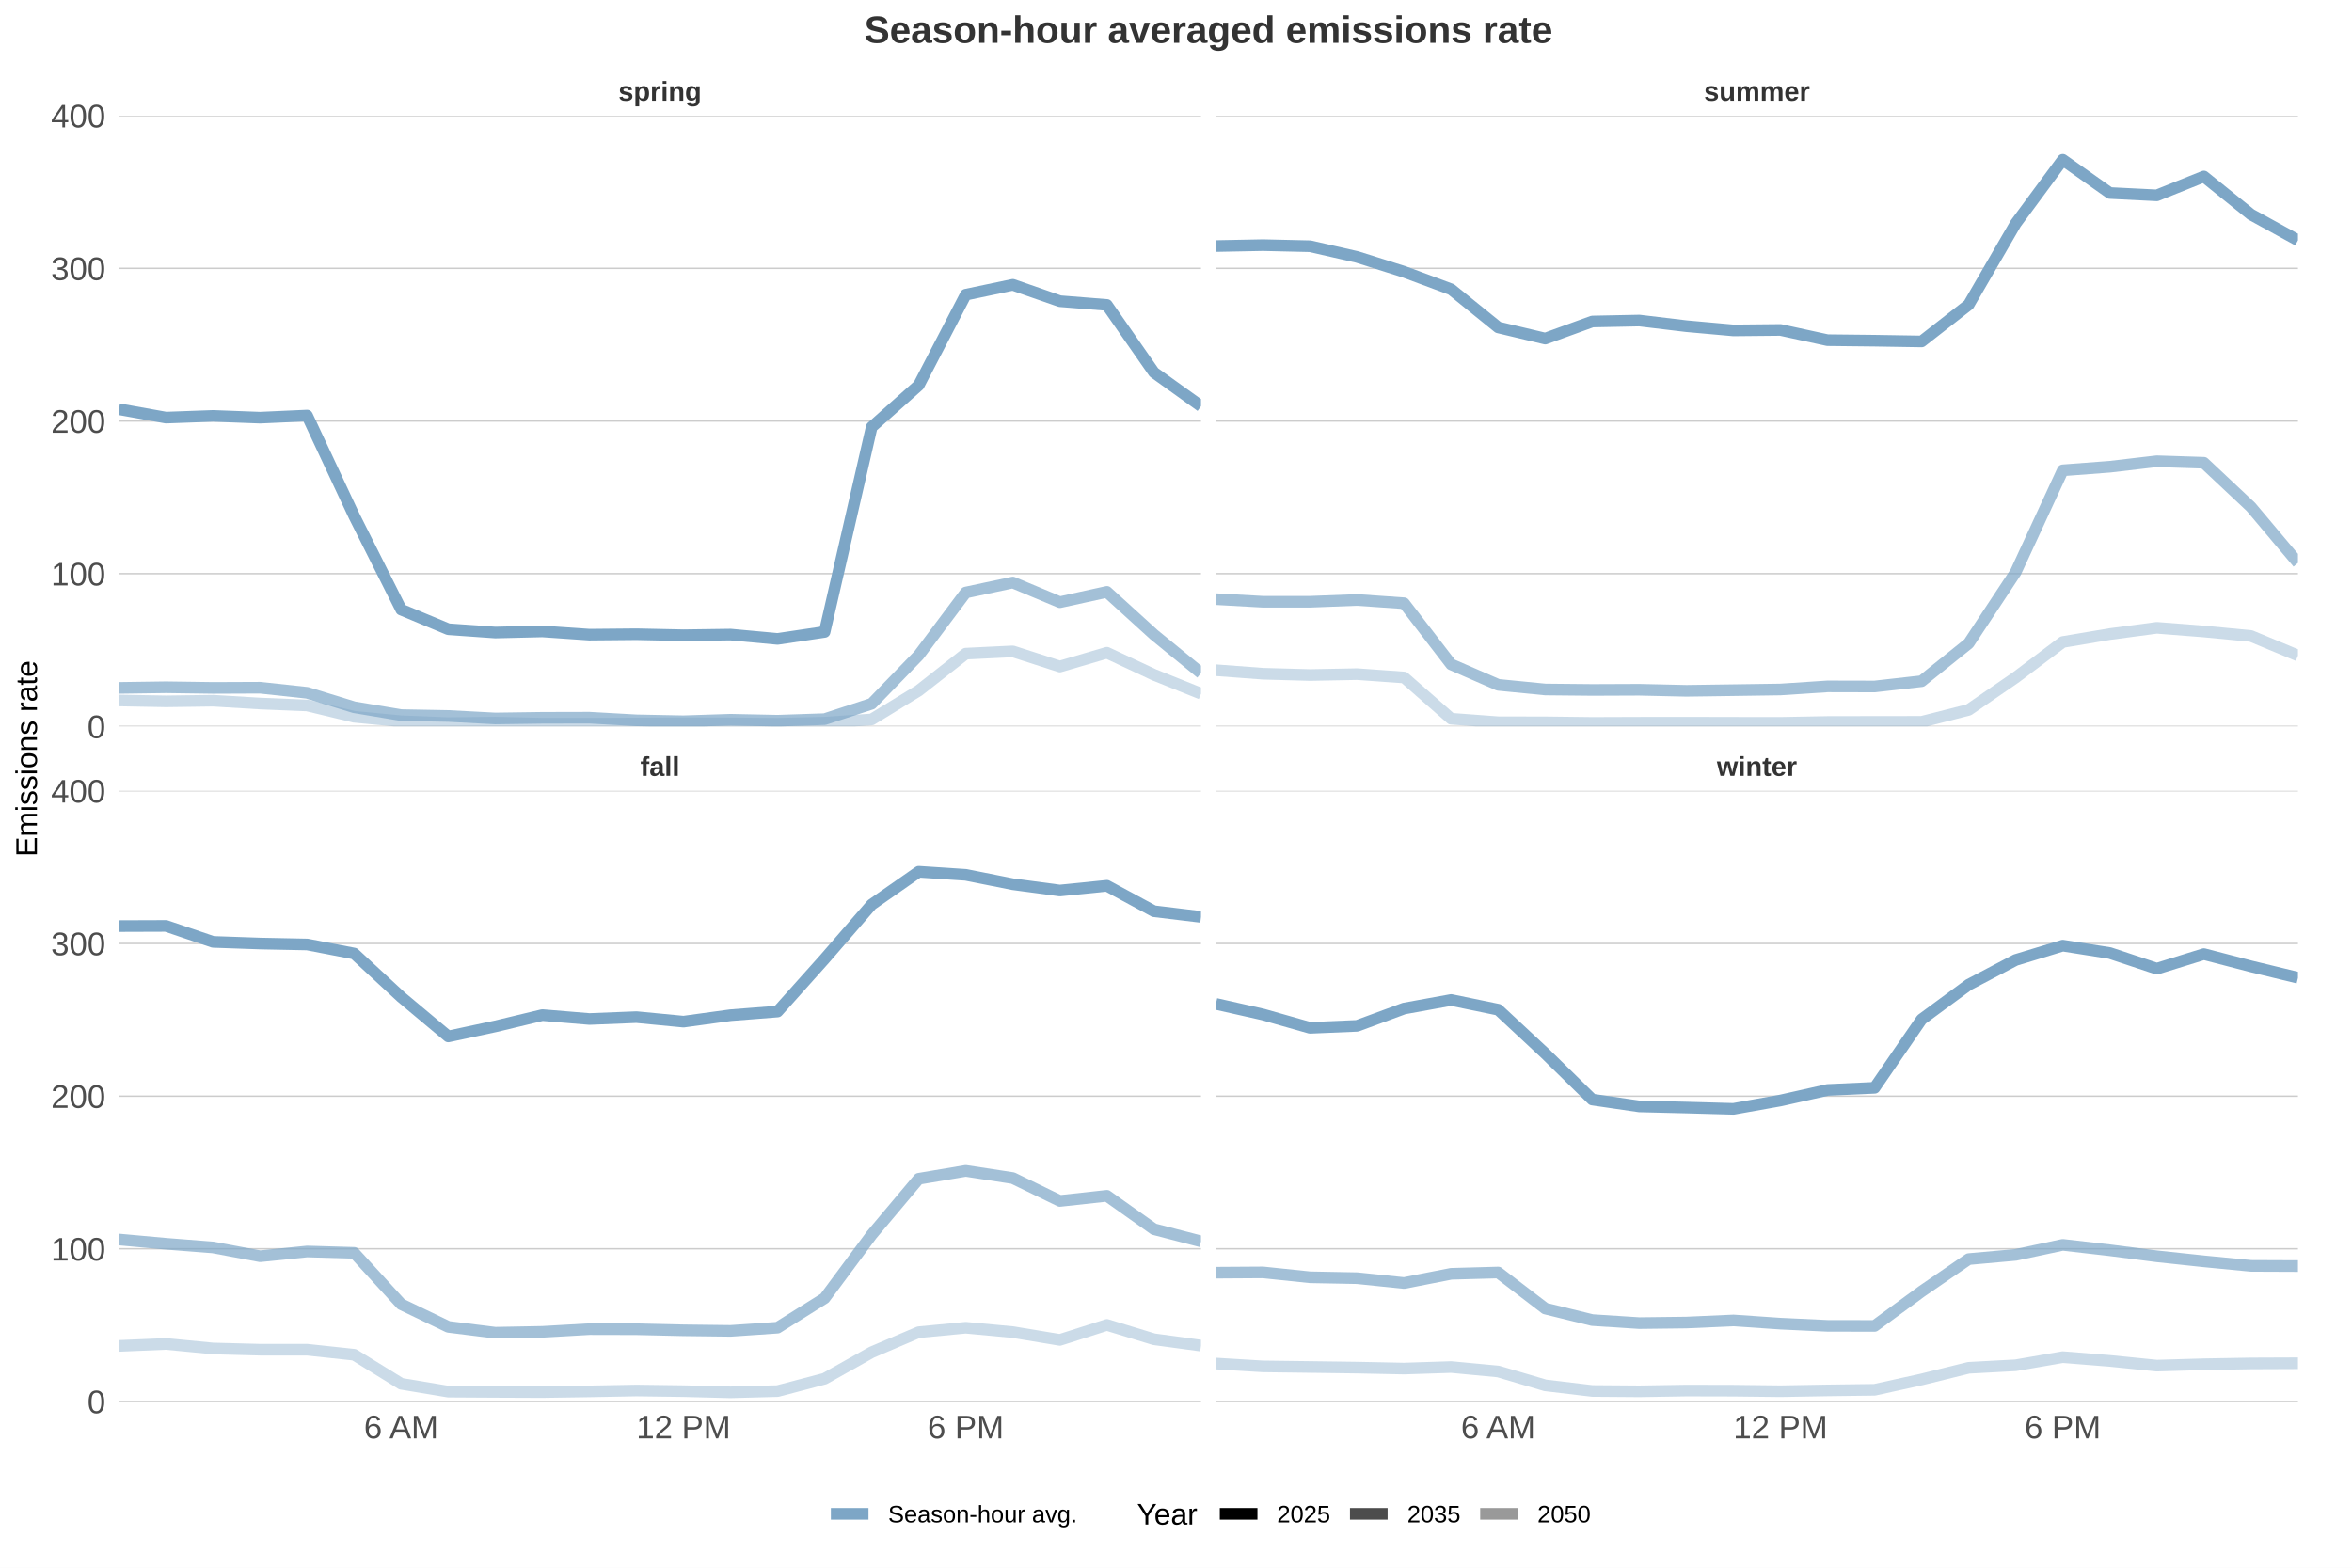
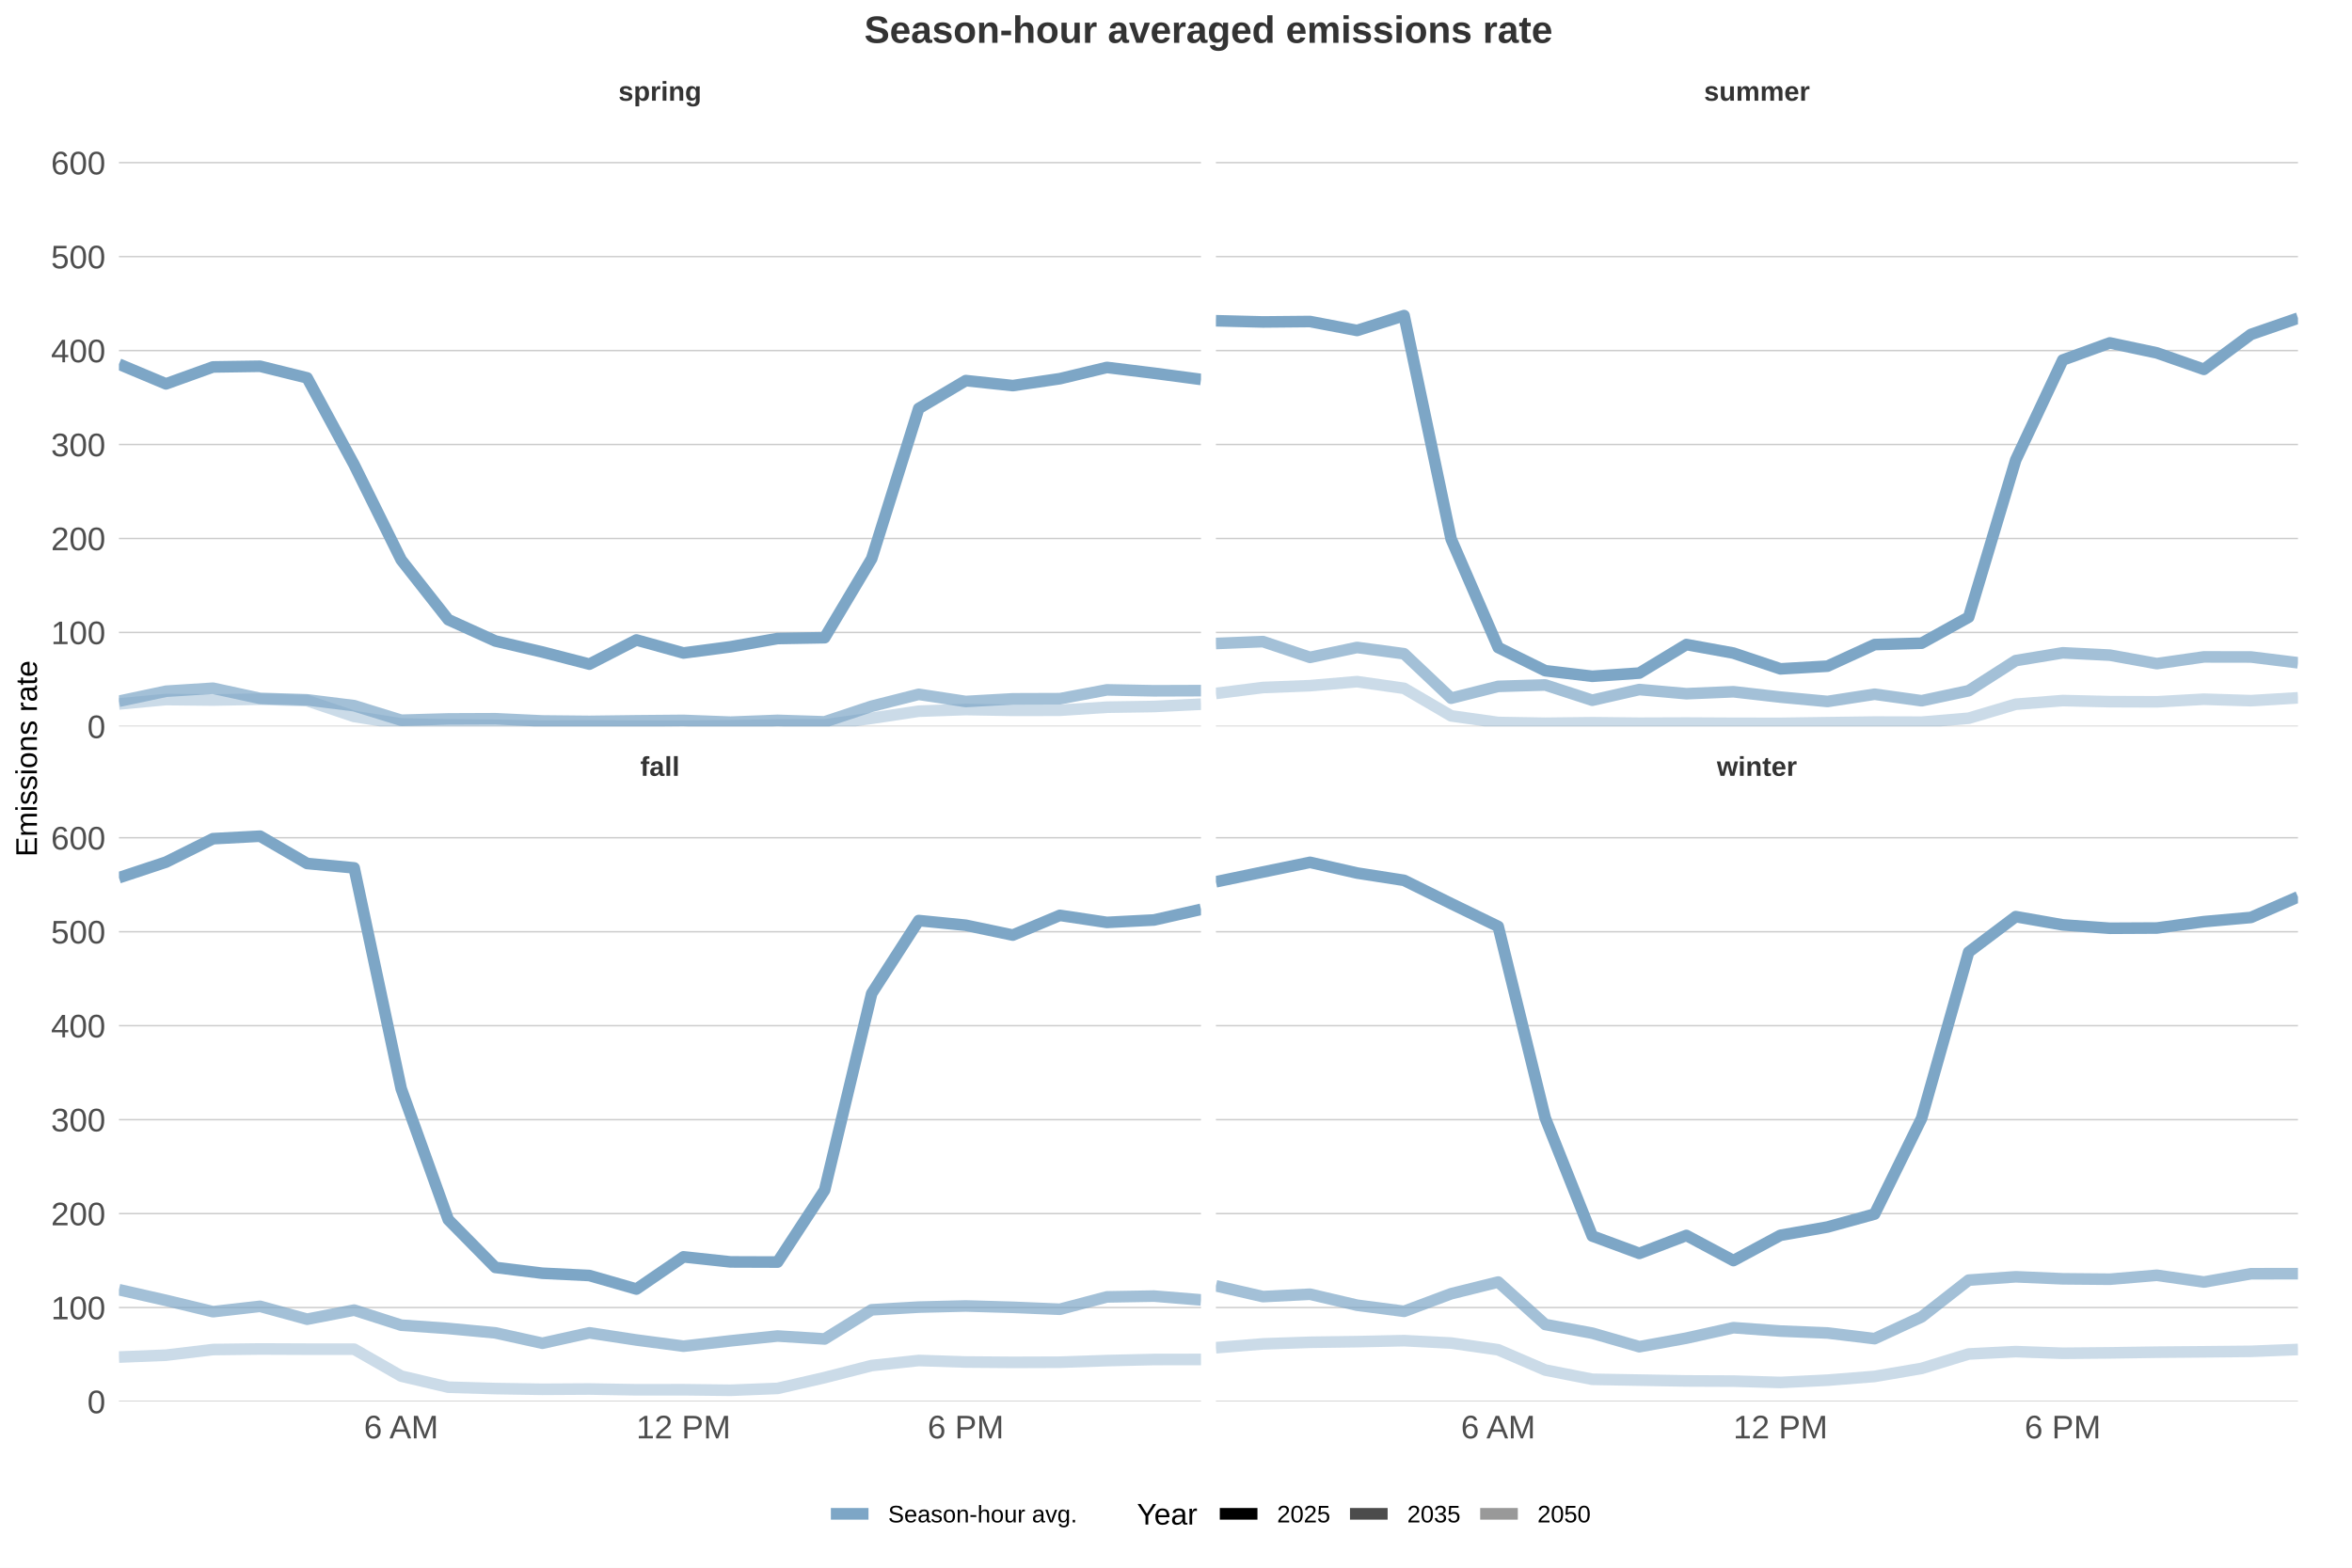
<svg xmlns="http://www.w3.org/2000/svg" class="svglite" width="864.00pt" height="576.00pt" viewBox="0 0 864.00 576.00">
  <defs>
    <style type="text/css">
    .svglite line, .svglite polyline, .svglite polygon, .svglite path, .svglite rect, .svglite circle {
      fill: none;
      stroke: #000000;
      stroke-linecap: round;
      stroke-linejoin: round;
      stroke-miterlimit: 10.00;
    }
    .svglite text {
      white-space: pre;
    }
  </style>
  </defs>
  <rect width="100%" height="100%" style="stroke: none; fill: #FFFFFF;" />
  <defs>
    <clipPath id="cpMC4wMHw4NjQuMDB8MC4wMHw1NzYuMDA=">
      <rect x="0.00" y="0.00" width="864.00" height="576.00" />
    </clipPath>
  </defs>
  <g clip-path="url(#cpMC4wMHw4NjQuMDB8MC4wMHw1NzYuMDA=)">
    <rect x="0.00" y="0.00" width="864.00" height="576.00" style="stroke-width: 1.07; stroke: none; fill: #FFFFFF;" />
  </g>
  <defs>
    <clipPath id="cpNDMuNjl8NDQxLjE4fDQyLjUwfDI2Ni44OQ==">
      <rect x="43.69" y="42.50" width="397.49" height="224.39" />
    </clipPath>
  </defs>
  <g clip-path="url(#cpNDMuNjl8NDQxLjE4fDQyLjUwfDI2Ni44OQ==)">
    <polyline points="43.69,266.89 441.18,266.89 " style="stroke-width: 0.53; stroke: #CCCCCC; stroke-linecap: butt;" />
-     <polyline points="43.69,210.79 441.18,210.79 " style="stroke-width: 0.53; stroke: #CCCCCC; stroke-linecap: butt;" />
-     <polyline points="43.69,154.70 441.18,154.70 " style="stroke-width: 0.53; stroke: #CCCCCC; stroke-linecap: butt;" />
-     <polyline points="43.69,98.60 441.18,98.60 " style="stroke-width: 0.53; stroke: #CCCCCC; stroke-linecap: butt;" />
-     <polyline points="43.69,42.50 441.18,42.50 " style="stroke-width: 0.53; stroke: #CCCCCC; stroke-linecap: butt;" />
-     <polyline points="43.69,150.34 60.97,153.44 78.25,152.81 95.54,153.46 112.82,152.68 130.10,189.59 147.38,223.99 164.67,231.19 181.95,232.41 199.23,232.00 216.51,233.19 233.79,233.03 251.08,233.40 268.36,233.16 285.64,234.75 302.92,232.18 320.21,156.92 337.49,141.55 354.77,108.27 372.05,104.64 389.34,110.66 406.62,112.04 423.90,136.84 441.18,149.24 " style="stroke-width: 4.27; stroke: #7DA6C6; stroke-linecap: butt;" />
-     <polyline points="43.69,252.75 60.97,252.51 78.25,252.75 95.54,252.68 112.82,254.55 130.10,259.86 147.38,262.74 164.67,263.06 181.95,263.97 199.23,263.73 216.51,263.69 233.79,264.66 251.08,265.00 268.36,264.44 285.64,264.80 302.92,264.22 320.21,258.57 337.49,240.75 354.77,217.71 372.05,214.03 389.34,221.26 406.62,217.47 423.90,233.18 441.18,247.31 " style="stroke-width: 4.27; stroke: #7DA6C6; stroke-opacity: 0.70; stroke-linecap: butt;" />
-     <polyline points="43.69,257.37 60.97,257.69 78.25,257.45 95.54,258.49 112.82,259.20 130.10,263.36 147.38,265.00 164.67,265.69 181.95,265.49 199.23,265.90 216.51,265.90 233.79,265.82 251.08,265.73 268.36,265.77 285.64,265.92 302.92,265.51 320.21,264.33 337.49,253.74 354.77,240.17 372.05,239.33 389.34,244.90 406.62,239.83 423.90,247.93 441.18,254.87 " style="stroke-width: 4.27; stroke: #7DA6C6; stroke-opacity: 0.40; stroke-linecap: butt;" />
+     <polyline points="43.69,232.37 441.18,232.37 " style="stroke-width: 0.53; stroke: #CCCCCC; stroke-linecap: butt;" />
+     <polyline points="43.69,197.85 441.18,197.85 " style="stroke-width: 0.53; stroke: #CCCCCC; stroke-linecap: butt;" />
+     <polyline points="43.69,163.33 441.18,163.33 " style="stroke-width: 0.53; stroke: #CCCCCC; stroke-linecap: butt;" />
+     <polyline points="43.69,128.80 441.18,128.80 " style="stroke-width: 0.53; stroke: #CCCCCC; stroke-linecap: butt;" />
+     <polyline points="43.69,94.28 441.18,94.28 " style="stroke-width: 0.53; stroke: #CCCCCC; stroke-linecap: butt;" />
+     <polyline points="43.69,59.76 441.18,59.76 " style="stroke-width: 0.53; stroke: #CCCCCC; stroke-linecap: butt;" />
+     <polyline points="43.69,133.79 60.97,141.04 78.25,134.82 95.54,134.57 112.82,138.84 130.10,170.78 147.38,205.71 164.67,227.68 181.95,235.51 199.23,239.56 216.51,244.02 233.79,235.14 251.08,239.92 268.36,237.65 285.64,234.61 302.92,234.30 320.21,205.27 337.49,150.08 354.77,139.84 372.05,141.68 389.34,139.14 406.62,135.00 423.90,137.12 441.18,139.41 " style="stroke-width: 4.27; stroke: #7DA6C6; stroke-linecap: butt;" />
+     <polyline points="43.69,257.64 60.97,253.97 78.25,252.87 95.54,256.61 112.82,257.14 130.10,259.28 147.38,264.63 164.67,264.15 181.95,264.08 199.23,264.89 216.51,265.06 233.79,264.84 251.08,264.69 268.36,265.34 285.64,264.68 302.92,265.22 320.21,259.48 337.49,255.11 354.77,257.74 372.05,256.77 389.34,256.71 406.62,253.47 423.90,253.81 441.18,253.75 " style="stroke-width: 4.27; stroke: #7DA6C6; stroke-opacity: 0.70; stroke-linecap: butt;" />
+     <polyline points="43.69,258.65 60.97,257.03 78.25,257.21 95.54,256.89 112.82,257.44 130.10,263.25 147.38,265.98 164.67,266.34 181.95,266.49 199.23,266.79 216.51,266.71 233.79,266.80 251.08,266.82 268.36,266.65 285.64,266.38 302.92,266.34 320.21,263.91 337.49,261.31 354.77,260.70 372.05,260.99 389.34,260.96 406.62,259.84 423.90,259.58 441.18,258.74 " style="stroke-width: 4.27; stroke: #7DA6C6; stroke-opacity: 0.40; stroke-linecap: butt;" />
  </g>
  <g clip-path="url(#cpMC4wMHw4NjQuMDB8MC4wMHw1NzYuMDA=)">
</g>
  <defs>
    <clipPath id="cpNDMuNjl8NDQxLjE4fDI5MC41NXw1MTQuOTQ=">
      <rect x="43.69" y="290.55" width="397.49" height="224.39" />
    </clipPath>
  </defs>
  <g clip-path="url(#cpNDMuNjl8NDQxLjE4fDI5MC41NXw1MTQuOTQ=)">
    <polyline points="43.69,514.94 441.18,514.94 " style="stroke-width: 0.53; stroke: #CCCCCC; stroke-linecap: butt;" />
-     <polyline points="43.69,458.84 441.18,458.84 " style="stroke-width: 0.53; stroke: #CCCCCC; stroke-linecap: butt;" />
-     <polyline points="43.69,402.75 441.18,402.75 " style="stroke-width: 0.53; stroke: #CCCCCC; stroke-linecap: butt;" />
-     <polyline points="43.69,346.65 441.18,346.65 " style="stroke-width: 0.53; stroke: #CCCCCC; stroke-linecap: butt;" />
-     <polyline points="43.69,290.55 441.18,290.55 " style="stroke-width: 0.53; stroke: #CCCCCC; stroke-linecap: butt;" />
-     <polyline points="43.69,340.26 60.97,340.20 78.25,346.07 95.54,346.67 112.82,347.02 130.10,350.35 147.38,366.34 164.67,380.81 181.95,377.11 199.23,372.96 216.51,374.40 233.79,373.71 251.08,375.37 268.36,373.00 285.64,371.65 302.92,352.32 320.21,332.36 337.49,320.30 354.77,321.44 372.05,324.88 389.34,327.20 406.62,325.45 423.90,334.80 441.18,336.89 " style="stroke-width: 4.27; stroke: #7DA6C6; stroke-linecap: butt;" />
-     <polyline points="43.69,455.42 60.97,456.99 78.25,458.34 95.54,461.57 112.82,459.82 130.10,460.32 147.38,479.19 164.67,487.51 181.95,489.66 199.23,489.34 216.51,488.35 233.79,488.39 251.08,488.78 268.36,488.99 285.64,487.81 302.92,476.98 320.21,453.68 337.49,433.11 354.77,430.20 372.05,432.85 389.34,441.25 406.62,439.36 423.90,451.63 441.18,456.11 " style="stroke-width: 4.27; stroke: #7DA6C6; stroke-opacity: 0.70; stroke-linecap: butt;" />
-     <polyline points="43.69,494.52 60.97,493.79 78.25,495.46 95.54,495.91 112.82,495.91 130.10,497.76 147.38,508.43 164.67,511.31 181.95,511.41 199.23,511.48 216.51,511.22 233.79,510.90 251.08,511.13 268.36,511.57 285.64,511.11 302.92,506.56 320.21,496.84 337.49,489.47 354.77,487.83 372.05,489.44 389.34,492.31 406.62,486.80 423.90,492.07 441.18,494.41 " style="stroke-width: 4.27; stroke: #7DA6C6; stroke-opacity: 0.40; stroke-linecap: butt;" />
+     <polyline points="43.69,480.42 441.18,480.42 " style="stroke-width: 0.53; stroke: #CCCCCC; stroke-linecap: butt;" />
+     <polyline points="43.69,445.90 441.18,445.90 " style="stroke-width: 0.53; stroke: #CCCCCC; stroke-linecap: butt;" />
+     <polyline points="43.69,411.38 441.18,411.38 " style="stroke-width: 0.53; stroke: #CCCCCC; stroke-linecap: butt;" />
+     <polyline points="43.69,376.86 441.18,376.86 " style="stroke-width: 0.53; stroke: #CCCCCC; stroke-linecap: butt;" />
+     <polyline points="43.69,342.34 441.18,342.34 " style="stroke-width: 0.53; stroke: #CCCCCC; stroke-linecap: butt;" />
+     <polyline points="43.69,307.81 441.18,307.81 " style="stroke-width: 0.53; stroke: #CCCCCC; stroke-linecap: butt;" />
+     <polyline points="43.69,322.49 60.97,316.76 78.25,308.15 95.54,307.23 112.82,317.26 130.10,318.88 147.38,400.01 164.67,448.13 181.95,465.67 199.23,467.81 216.51,468.65 233.79,473.62 251.08,461.79 268.36,463.65 285.64,463.71 302.92,437.28 320.21,365.04 337.49,338.23 354.77,339.95 372.05,343.57 389.34,336.32 406.62,338.91 423.90,338.02 441.18,334.12 " style="stroke-width: 4.27; stroke: #7DA6C6; stroke-linecap: butt;" />
+     <polyline points="43.69,473.86 60.97,477.77 78.25,481.94 95.54,479.97 112.82,484.70 130.10,481.36 147.38,486.90 164.67,488.11 181.95,489.72 199.23,493.53 216.51,489.71 233.79,492.34 251.08,494.62 268.36,492.65 285.64,490.88 302.92,491.96 320.21,481.25 337.49,480.26 354.77,479.84 372.05,480.33 389.34,481.05 406.62,476.51 423.90,476.21 441.18,477.61 " style="stroke-width: 4.27; stroke: #7DA6C6; stroke-opacity: 0.70; stroke-linecap: butt;" />
+     <polyline points="43.69,498.61 60.97,497.92 78.25,495.85 95.54,495.64 112.82,495.71 130.10,495.72 147.38,505.61 164.67,509.68 181.95,510.19 199.23,510.45 216.51,510.35 233.79,510.63 251.08,510.61 268.36,510.81 285.64,510.13 302.92,506.16 320.21,501.73 337.49,499.87 354.77,500.43 372.05,500.56 389.34,500.50 406.62,499.91 423.90,499.51 441.18,499.48 " style="stroke-width: 4.27; stroke: #7DA6C6; stroke-opacity: 0.40; stroke-linecap: butt;" />
  </g>
  <g clip-path="url(#cpMC4wMHw4NjQuMDB8MC4wMHw1NzYuMDA=)">
</g>
  <defs>
    <clipPath id="cpNDQ2LjY2fDg0NC4xNnw0Mi41MHwyNjYuODk=">
      <rect x="446.66" y="42.50" width="397.49" height="224.39" />
    </clipPath>
  </defs>
  <g clip-path="url(#cpNDQ2LjY2fDg0NC4xNnw0Mi41MHwyNjYuODk=)">
    <polyline points="446.66,266.89 844.16,266.89 " style="stroke-width: 0.53; stroke: #CCCCCC; stroke-linecap: butt;" />
-     <polyline points="446.66,210.79 844.16,210.79 " style="stroke-width: 0.53; stroke: #CCCCCC; stroke-linecap: butt;" />
-     <polyline points="446.66,154.70 844.16,154.70 " style="stroke-width: 0.53; stroke: #CCCCCC; stroke-linecap: butt;" />
-     <polyline points="446.66,98.60 844.16,98.60 " style="stroke-width: 0.53; stroke: #CCCCCC; stroke-linecap: butt;" />
-     <polyline points="446.66,42.50 844.16,42.50 " style="stroke-width: 0.53; stroke: #CCCCCC; stroke-linecap: butt;" />
-     <polyline points="446.66,90.41 463.95,90.07 481.23,90.47 498.51,94.41 515.79,99.87 533.07,106.30 550.36,120.29 567.64,124.40 584.92,118.12 602.20,117.77 619.49,119.84 636.77,121.39 654.05,121.22 671.33,124.98 688.62,125.17 705.90,125.45 723.18,111.95 740.46,82.13 757.75,58.71 775.03,70.92 792.31,71.78 809.59,64.85 826.88,78.80 844.16,88.30 " style="stroke-width: 4.27; stroke: #7DA6C6; stroke-linecap: butt;" />
-     <polyline points="446.66,220.14 463.95,221.10 481.23,221.10 498.51,220.44 515.79,221.64 533.07,244.11 550.36,251.63 567.64,253.33 584.92,253.50 602.20,253.43 619.49,253.82 636.77,253.58 654.05,253.33 671.33,252.19 688.62,252.23 705.90,250.28 723.18,236.39 740.46,210.23 757.75,172.80 775.03,171.49 792.31,169.47 809.59,170.03 826.88,186.28 844.16,206.81 " style="stroke-width: 4.27; stroke: #7DA6C6; stroke-opacity: 0.70; stroke-linecap: butt;" />
-     <polyline points="446.66,246.25 463.95,247.54 481.23,248.02 498.51,247.69 515.79,248.92 533.07,264.07 550.36,265.36 567.64,265.39 584.92,265.60 602.20,265.54 619.49,265.52 636.77,265.56 654.05,265.58 671.33,265.26 688.62,265.23 705.90,265.21 723.18,260.81 740.46,248.92 757.75,235.89 775.03,232.97 792.31,230.67 809.59,232.02 826.88,233.68 844.16,240.86 " style="stroke-width: 4.27; stroke: #7DA6C6; stroke-opacity: 0.40; stroke-linecap: butt;" />
+     <polyline points="446.66,232.37 844.16,232.37 " style="stroke-width: 0.53; stroke: #CCCCCC; stroke-linecap: butt;" />
+     <polyline points="446.66,197.85 844.16,197.85 " style="stroke-width: 0.53; stroke: #CCCCCC; stroke-linecap: butt;" />
+     <polyline points="446.66,163.33 844.16,163.33 " style="stroke-width: 0.53; stroke: #CCCCCC; stroke-linecap: butt;" />
+     <polyline points="446.66,128.80 844.16,128.80 " style="stroke-width: 0.53; stroke: #CCCCCC; stroke-linecap: butt;" />
+     <polyline points="446.66,94.28 844.16,94.28 " style="stroke-width: 0.53; stroke: #CCCCCC; stroke-linecap: butt;" />
+     <polyline points="446.66,59.76 844.16,59.76 " style="stroke-width: 0.53; stroke: #CCCCCC; stroke-linecap: butt;" />
+     <polyline points="446.66,117.85 463.95,118.29 481.23,118.13 498.51,121.42 515.79,115.96 533.07,198.05 550.36,237.91 567.64,246.43 584.92,248.48 602.20,247.30 619.49,236.82 636.77,239.96 654.05,245.75 671.33,244.76 688.62,236.83 705.90,236.32 723.18,226.76 740.46,169.01 757.75,132.28 775.03,125.99 792.31,129.66 809.59,135.70 826.88,122.87 844.16,116.90 " style="stroke-width: 4.27; stroke: #7DA6C6; stroke-linecap: butt;" />
+     <polyline points="446.66,236.43 463.95,235.74 481.23,241.53 498.51,237.89 515.79,240.20 533.07,256.53 550.36,252.19 567.64,251.67 584.92,257.28 602.20,253.35 619.49,254.88 636.77,254.16 654.05,256.13 671.33,257.73 688.62,255.07 705.90,257.47 723.18,253.79 740.46,242.72 757.75,239.86 775.03,240.71 792.31,243.83 809.59,241.36 826.88,241.39 844.16,243.52 " style="stroke-width: 4.27; stroke: #7DA6C6; stroke-opacity: 0.70; stroke-linecap: butt;" />
+     <polyline points="446.66,254.78 463.95,252.61 481.23,251.93 498.51,250.45 515.79,252.91 533.07,263.02 550.36,265.45 567.64,265.75 584.92,265.55 602.20,265.73 619.49,265.67 636.77,265.76 654.05,265.78 671.33,265.53 688.62,265.30 705.90,265.34 723.18,263.89 740.46,258.75 757.75,257.40 775.03,257.80 792.31,257.86 809.59,256.90 826.88,257.44 844.16,256.39 " style="stroke-width: 4.27; stroke: #7DA6C6; stroke-opacity: 0.40; stroke-linecap: butt;" />
  </g>
  <g clip-path="url(#cpMC4wMHw4NjQuMDB8MC4wMHw1NzYuMDA=)">
</g>
  <defs>
    <clipPath id="cpNDQ2LjY2fDg0NC4xNnwyOTAuNTV8NTE0Ljk0">
      <rect x="446.66" y="290.55" width="397.49" height="224.39" />
    </clipPath>
  </defs>
  <g clip-path="url(#cpNDQ2LjY2fDg0NC4xNnwyOTAuNTV8NTE0Ljk0)">
    <polyline points="446.66,514.94 844.16,514.94 " style="stroke-width: 0.53; stroke: #CCCCCC; stroke-linecap: butt;" />
-     <polyline points="446.66,458.84 844.16,458.84 " style="stroke-width: 0.53; stroke: #CCCCCC; stroke-linecap: butt;" />
-     <polyline points="446.66,402.75 844.16,402.75 " style="stroke-width: 0.53; stroke: #CCCCCC; stroke-linecap: butt;" />
-     <polyline points="446.66,346.65 844.16,346.65 " style="stroke-width: 0.53; stroke: #CCCCCC; stroke-linecap: butt;" />
-     <polyline points="446.66,290.55 844.16,290.55 " style="stroke-width: 0.53; stroke: #CCCCCC; stroke-linecap: butt;" />
-     <polyline points="446.66,368.85 463.95,372.74 481.23,377.65 498.51,376.92 515.79,370.55 533.07,367.41 550.36,370.98 567.64,387.08 584.92,404.00 602.20,406.52 619.49,406.94 636.77,407.42 654.05,404.34 671.33,400.47 688.62,399.68 705.90,374.53 723.18,361.80 740.46,352.71 757.75,347.45 775.03,350.17 792.31,355.92 809.59,350.56 826.88,355.06 844.16,359.25 " style="stroke-width: 4.27; stroke: #7DA6C6; stroke-linecap: butt;" />
-     <polyline points="446.66,467.61 463.95,467.50 481.23,469.30 498.51,469.63 515.79,471.41 533.07,468.02 550.36,467.54 567.64,480.78 584.92,485.02 602.20,486.13 619.49,485.92 636.77,485.15 654.05,486.33 671.33,487.14 688.62,487.17 705.90,474.49 723.18,462.62 740.46,461.07 757.75,457.39 775.03,459.37 792.31,461.59 809.59,463.44 826.88,465.11 844.16,465.18 " style="stroke-width: 4.27; stroke: #7DA6C6; stroke-opacity: 0.70; stroke-linecap: butt;" />
-     <polyline points="446.66,500.99 463.95,502.04 481.23,502.26 498.51,502.49 515.79,502.84 533.07,502.28 550.36,503.91 567.64,509.01 584.92,511.07 602.20,511.20 619.49,510.92 636.77,510.96 654.05,511.16 671.33,510.86 688.62,510.64 705.90,506.83 723.18,502.56 740.46,501.63 757.75,498.64 775.03,500.02 792.31,501.76 809.59,501.25 826.88,500.95 844.16,500.88 " style="stroke-width: 4.27; stroke: #7DA6C6; stroke-opacity: 0.40; stroke-linecap: butt;" />
+     <polyline points="446.66,480.42 844.16,480.42 " style="stroke-width: 0.53; stroke: #CCCCCC; stroke-linecap: butt;" />
+     <polyline points="446.66,445.90 844.16,445.90 " style="stroke-width: 0.53; stroke: #CCCCCC; stroke-linecap: butt;" />
+     <polyline points="446.66,411.38 844.16,411.38 " style="stroke-width: 0.53; stroke: #CCCCCC; stroke-linecap: butt;" />
+     <polyline points="446.66,376.86 844.16,376.86 " style="stroke-width: 0.53; stroke: #CCCCCC; stroke-linecap: butt;" />
+     <polyline points="446.66,342.34 844.16,342.34 " style="stroke-width: 0.53; stroke: #CCCCCC; stroke-linecap: butt;" />
+     <polyline points="446.66,307.81 844.16,307.81 " style="stroke-width: 0.53; stroke: #CCCCCC; stroke-linecap: butt;" />
+     <polyline points="446.66,323.99 463.95,320.39 481.23,316.84 498.51,320.77 515.79,323.46 533.07,332.00 550.36,340.40 567.64,410.79 584.92,454.13 602.20,460.52 619.49,453.93 636.77,463.16 654.05,453.87 671.33,450.83 688.62,446.07 705.90,410.87 723.18,349.81 740.46,336.79 757.75,339.82 775.03,341.06 792.31,340.97 809.59,338.63 826.88,337.09 844.16,329.54 " style="stroke-width: 4.27; stroke: #7DA6C6; stroke-linecap: butt;" />
+     <polyline points="446.66,472.43 463.95,476.40 481.23,475.52 498.51,479.56 515.79,481.81 533.07,475.34 550.36,471.05 567.64,486.64 584.92,489.83 602.20,494.81 619.49,491.66 636.77,487.82 654.05,489.06 671.33,489.76 688.62,491.85 705.90,483.86 723.18,470.35 740.46,469.12 757.75,469.86 775.03,470.01 792.31,468.56 809.59,471.04 826.88,468.00 844.16,467.97 " style="stroke-width: 4.27; stroke: #7DA6C6; stroke-opacity: 0.70; stroke-linecap: butt;" />
+     <polyline points="446.66,495.18 463.95,493.77 481.23,493.18 498.51,492.95 515.79,492.58 533.07,493.46 550.36,495.93 567.64,503.38 584.92,506.78 602.20,507.08 619.49,507.38 636.77,507.45 654.05,507.94 671.33,507.10 688.62,505.73 705.90,502.78 723.18,497.48 740.46,496.61 757.75,497.22 775.03,497.07 792.31,496.82 809.59,496.68 826.88,496.51 844.16,495.82 " style="stroke-width: 4.27; stroke: #7DA6C6; stroke-opacity: 0.40; stroke-linecap: butt;" />
  </g>
  <g clip-path="url(#cpMC4wMHw4NjQuMDB8MC4wMHw1NzYuMDA=)">
</g>
  <defs>
    <clipPath id="cpNDMuNjl8NDQxLjE4fDI3Mi4zN3wyOTAuNTU=">
      <rect x="43.69" y="272.37" width="397.49" height="18.18" />
    </clipPath>
  </defs>
  <g clip-path="url(#cpNDMuNjl8NDQxLjE4fDI3Mi4zN3wyOTAuNTU=)">
    <text x="242.44" y="285.06" text-anchor="middle" style="font-size: 10.00px; font-weight: bold;fill: #333333; font-family: &quot;Arial&quot;;" textLength="14.46px" lengthAdjust="spacingAndGlyphs">fall</text>
  </g>
  <g clip-path="url(#cpMC4wMHw4NjQuMDB8MC4wMHw1NzYuMDA=)">
</g>
  <defs>
    <clipPath id="cpNDQ2LjY2fDg0NC4xNnwyNzIuMzd8MjkwLjU1">
      <rect x="446.66" y="272.37" width="397.49" height="18.18" />
    </clipPath>
  </defs>
  <g clip-path="url(#cpNDQ2LjY2fDg0NC4xNnwyNzIuMzd8MjkwLjU1)">
    <text x="645.41" y="285.06" text-anchor="middle" style="font-size: 10.00px; font-weight: bold;fill: #333333; font-family: &quot;Arial&quot;;" textLength="29.46px" lengthAdjust="spacingAndGlyphs">winter</text>
  </g>
  <g clip-path="url(#cpMC4wMHw4NjQuMDB8MC4wMHw1NzYuMDA=)">
</g>
  <defs>
    <clipPath id="cpNDMuNjl8NDQxLjE4fDI0LjMyfDQyLjUw">
      <rect x="43.69" y="24.32" width="397.49" height="18.18" />
    </clipPath>
  </defs>
  <g clip-path="url(#cpNDMuNjl8NDQxLjE4fDI0LjMyfDQyLjUw)">
    <text x="242.44" y="37.01" text-anchor="middle" style="font-size: 10.00px; font-weight: bold;fill: #333333; font-family: &quot;Arial&quot;;" textLength="30.56px" lengthAdjust="spacingAndGlyphs">spring</text>
  </g>
  <g clip-path="url(#cpMC4wMHw4NjQuMDB8MC4wMHw1NzYuMDA=)">
</g>
  <defs>
    <clipPath id="cpNDQ2LjY2fDg0NC4xNnwyNC4zMnw0Mi41MA==">
      <rect x="446.66" y="24.32" width="397.49" height="18.18" />
    </clipPath>
  </defs>
  <g clip-path="url(#cpNDQ2LjY2fDg0NC4xNnwyNC4zMnw0Mi41MA==)">
    <text x="645.41" y="37.01" text-anchor="middle" style="font-size: 10.00px; font-weight: bold;fill: #333333; font-family: &quot;Arial&quot;;" textLength="38.92px" lengthAdjust="spacingAndGlyphs">summer</text>
  </g>
  <g clip-path="url(#cpMC4wMHw4NjQuMDB8MC4wMHw1NzYuMDA=)">
    <text x="147.38" y="528.48" text-anchor="middle" style="font-size: 12.00px;fill: #4D4D4D; font-family: &quot;Arial&quot;;" textLength="28.01px" lengthAdjust="spacingAndGlyphs">6 AM</text>
    <text x="251.08" y="528.48" text-anchor="middle" style="font-size: 12.00px;fill: #4D4D4D; font-family: &quot;Arial&quot;;" textLength="34.68px" lengthAdjust="spacingAndGlyphs">12 PM</text>
    <text x="354.77" y="528.48" text-anchor="middle" style="font-size: 12.00px;fill: #4D4D4D; font-family: &quot;Arial&quot;;" textLength="28.01px" lengthAdjust="spacingAndGlyphs">6 PM</text>
    <text x="550.36" y="528.48" text-anchor="middle" style="font-size: 12.00px;fill: #4D4D4D; font-family: &quot;Arial&quot;;" textLength="28.01px" lengthAdjust="spacingAndGlyphs">6 AM</text>
    <text x="654.05" y="528.48" text-anchor="middle" style="font-size: 12.00px;fill: #4D4D4D; font-family: &quot;Arial&quot;;" textLength="34.68px" lengthAdjust="spacingAndGlyphs">12 PM</text>
    <text x="757.75" y="528.48" text-anchor="middle" style="font-size: 12.00px;fill: #4D4D4D; font-family: &quot;Arial&quot;;" textLength="28.01px" lengthAdjust="spacingAndGlyphs">6 PM</text>
    <text x="38.76" y="271.19" text-anchor="end" style="font-size: 12.00px;fill: #4D4D4D; font-family: &quot;Arial&quot;;" textLength="6.67px" lengthAdjust="spacingAndGlyphs">0</text>
-     <text x="38.76" y="215.10" text-anchor="end" style="font-size: 12.00px;fill: #4D4D4D; font-family: &quot;Arial&quot;;" textLength="20.02px" lengthAdjust="spacingAndGlyphs">100</text>
-     <text x="38.76" y="159.00" text-anchor="end" style="font-size: 12.00px;fill: #4D4D4D; font-family: &quot;Arial&quot;;" textLength="20.02px" lengthAdjust="spacingAndGlyphs">200</text>
-     <text x="38.76" y="102.90" text-anchor="end" style="font-size: 12.00px;fill: #4D4D4D; font-family: &quot;Arial&quot;;" textLength="20.02px" lengthAdjust="spacingAndGlyphs">300</text>
-     <text x="38.76" y="46.81" text-anchor="end" style="font-size: 12.00px;fill: #4D4D4D; font-family: &quot;Arial&quot;;" textLength="20.02px" lengthAdjust="spacingAndGlyphs">400</text>
+     <text x="38.76" y="236.67" text-anchor="end" style="font-size: 12.00px;fill: #4D4D4D; font-family: &quot;Arial&quot;;" textLength="20.02px" lengthAdjust="spacingAndGlyphs">100</text>
+     <text x="38.76" y="202.15" text-anchor="end" style="font-size: 12.00px;fill: #4D4D4D; font-family: &quot;Arial&quot;;" textLength="20.02px" lengthAdjust="spacingAndGlyphs">200</text>
+     <text x="38.76" y="167.63" text-anchor="end" style="font-size: 12.00px;fill: #4D4D4D; font-family: &quot;Arial&quot;;" textLength="20.02px" lengthAdjust="spacingAndGlyphs">300</text>
+     <text x="38.76" y="133.11" text-anchor="end" style="font-size: 12.00px;fill: #4D4D4D; font-family: &quot;Arial&quot;;" textLength="20.02px" lengthAdjust="spacingAndGlyphs">400</text>
+     <text x="38.76" y="98.59" text-anchor="end" style="font-size: 12.00px;fill: #4D4D4D; font-family: &quot;Arial&quot;;" textLength="20.02px" lengthAdjust="spacingAndGlyphs">500</text>
+     <text x="38.76" y="64.07" text-anchor="end" style="font-size: 12.00px;fill: #4D4D4D; font-family: &quot;Arial&quot;;" textLength="20.02px" lengthAdjust="spacingAndGlyphs">600</text>
    <text x="38.76" y="519.25" text-anchor="end" style="font-size: 12.00px;fill: #4D4D4D; font-family: &quot;Arial&quot;;" textLength="6.67px" lengthAdjust="spacingAndGlyphs">0</text>
-     <text x="38.76" y="463.15" text-anchor="end" style="font-size: 12.00px;fill: #4D4D4D; font-family: &quot;Arial&quot;;" textLength="20.02px" lengthAdjust="spacingAndGlyphs">100</text>
-     <text x="38.76" y="407.05" text-anchor="end" style="font-size: 12.00px;fill: #4D4D4D; font-family: &quot;Arial&quot;;" textLength="20.02px" lengthAdjust="spacingAndGlyphs">200</text>
-     <text x="38.76" y="350.96" text-anchor="end" style="font-size: 12.00px;fill: #4D4D4D; font-family: &quot;Arial&quot;;" textLength="20.02px" lengthAdjust="spacingAndGlyphs">300</text>
-     <text x="38.76" y="294.86" text-anchor="end" style="font-size: 12.00px;fill: #4D4D4D; font-family: &quot;Arial&quot;;" textLength="20.02px" lengthAdjust="spacingAndGlyphs">400</text>
+     <text x="38.76" y="484.73" text-anchor="end" style="font-size: 12.00px;fill: #4D4D4D; font-family: &quot;Arial&quot;;" textLength="20.02px" lengthAdjust="spacingAndGlyphs">100</text>
+     <text x="38.76" y="450.20" text-anchor="end" style="font-size: 12.00px;fill: #4D4D4D; font-family: &quot;Arial&quot;;" textLength="20.02px" lengthAdjust="spacingAndGlyphs">200</text>
+     <text x="38.76" y="415.68" text-anchor="end" style="font-size: 12.00px;fill: #4D4D4D; font-family: &quot;Arial&quot;;" textLength="20.02px" lengthAdjust="spacingAndGlyphs">300</text>
+     <text x="38.76" y="381.16" text-anchor="end" style="font-size: 12.00px;fill: #4D4D4D; font-family: &quot;Arial&quot;;" textLength="20.02px" lengthAdjust="spacingAndGlyphs">400</text>
+     <text x="38.76" y="346.64" text-anchor="end" style="font-size: 12.00px;fill: #4D4D4D; font-family: &quot;Arial&quot;;" textLength="20.02px" lengthAdjust="spacingAndGlyphs">500</text>
+     <text x="38.76" y="312.12" text-anchor="end" style="font-size: 12.00px;fill: #4D4D4D; font-family: &quot;Arial&quot;;" textLength="20.02px" lengthAdjust="spacingAndGlyphs">600</text>
    <text transform="translate(13.56,278.72) rotate(-90)" text-anchor="middle" style="font-size: 11.00px; font-family: &quot;Arial&quot;;" textLength="72.14px" lengthAdjust="spacingAndGlyphs">Emissions rate</text>
    <line x1="305.22" y1="556.21" x2="319.04" y2="556.21" style="stroke-width: 4.27; stroke: #7DA6C6; stroke-linecap: butt;" />
    <text x="326.25" y="559.36" style="font-size: 8.80px; font-family: &quot;Arial&quot;;" textLength="69.47px" lengthAdjust="spacingAndGlyphs">Season-hour avg.</text>
    <text x="417.64" y="560.16" style="font-size: 11.00px; font-family: &quot;Arial&quot;;" textLength="23.24px" lengthAdjust="spacingAndGlyphs">Year</text>
    <line x1="448.09" y1="556.21" x2="461.92" y2="556.21" style="stroke-width: 4.27; stroke-linecap: butt;" />
    <line x1="495.91" y1="556.21" x2="509.74" y2="556.21" style="stroke-width: 4.27; stroke: #000000; stroke-opacity: 0.70; stroke-linecap: butt;" />
    <line x1="543.74" y1="556.21" x2="557.56" y2="556.21" style="stroke-width: 4.27; stroke: #000000; stroke-opacity: 0.40; stroke-linecap: butt;" />
    <text x="469.12" y="559.36" style="font-size: 8.80px; font-family: &quot;Arial&quot;;" textLength="19.58px" lengthAdjust="spacingAndGlyphs">2025</text>
    <text x="516.95" y="559.36" style="font-size: 8.80px; font-family: &quot;Arial&quot;;" textLength="19.58px" lengthAdjust="spacingAndGlyphs">2035</text>
    <text x="564.77" y="559.36" style="font-size: 8.80px; font-family: &quot;Arial&quot;;" textLength="19.58px" lengthAdjust="spacingAndGlyphs">2050</text>
    <text x="443.92" y="15.74" text-anchor="middle" style="font-size: 14.00px; font-weight: bold;fill: #333333; font-family: &quot;Arial&quot;;" textLength="252.78px" lengthAdjust="spacingAndGlyphs">Season-hour averaged emissions rate</text>
  </g>
</svg>
